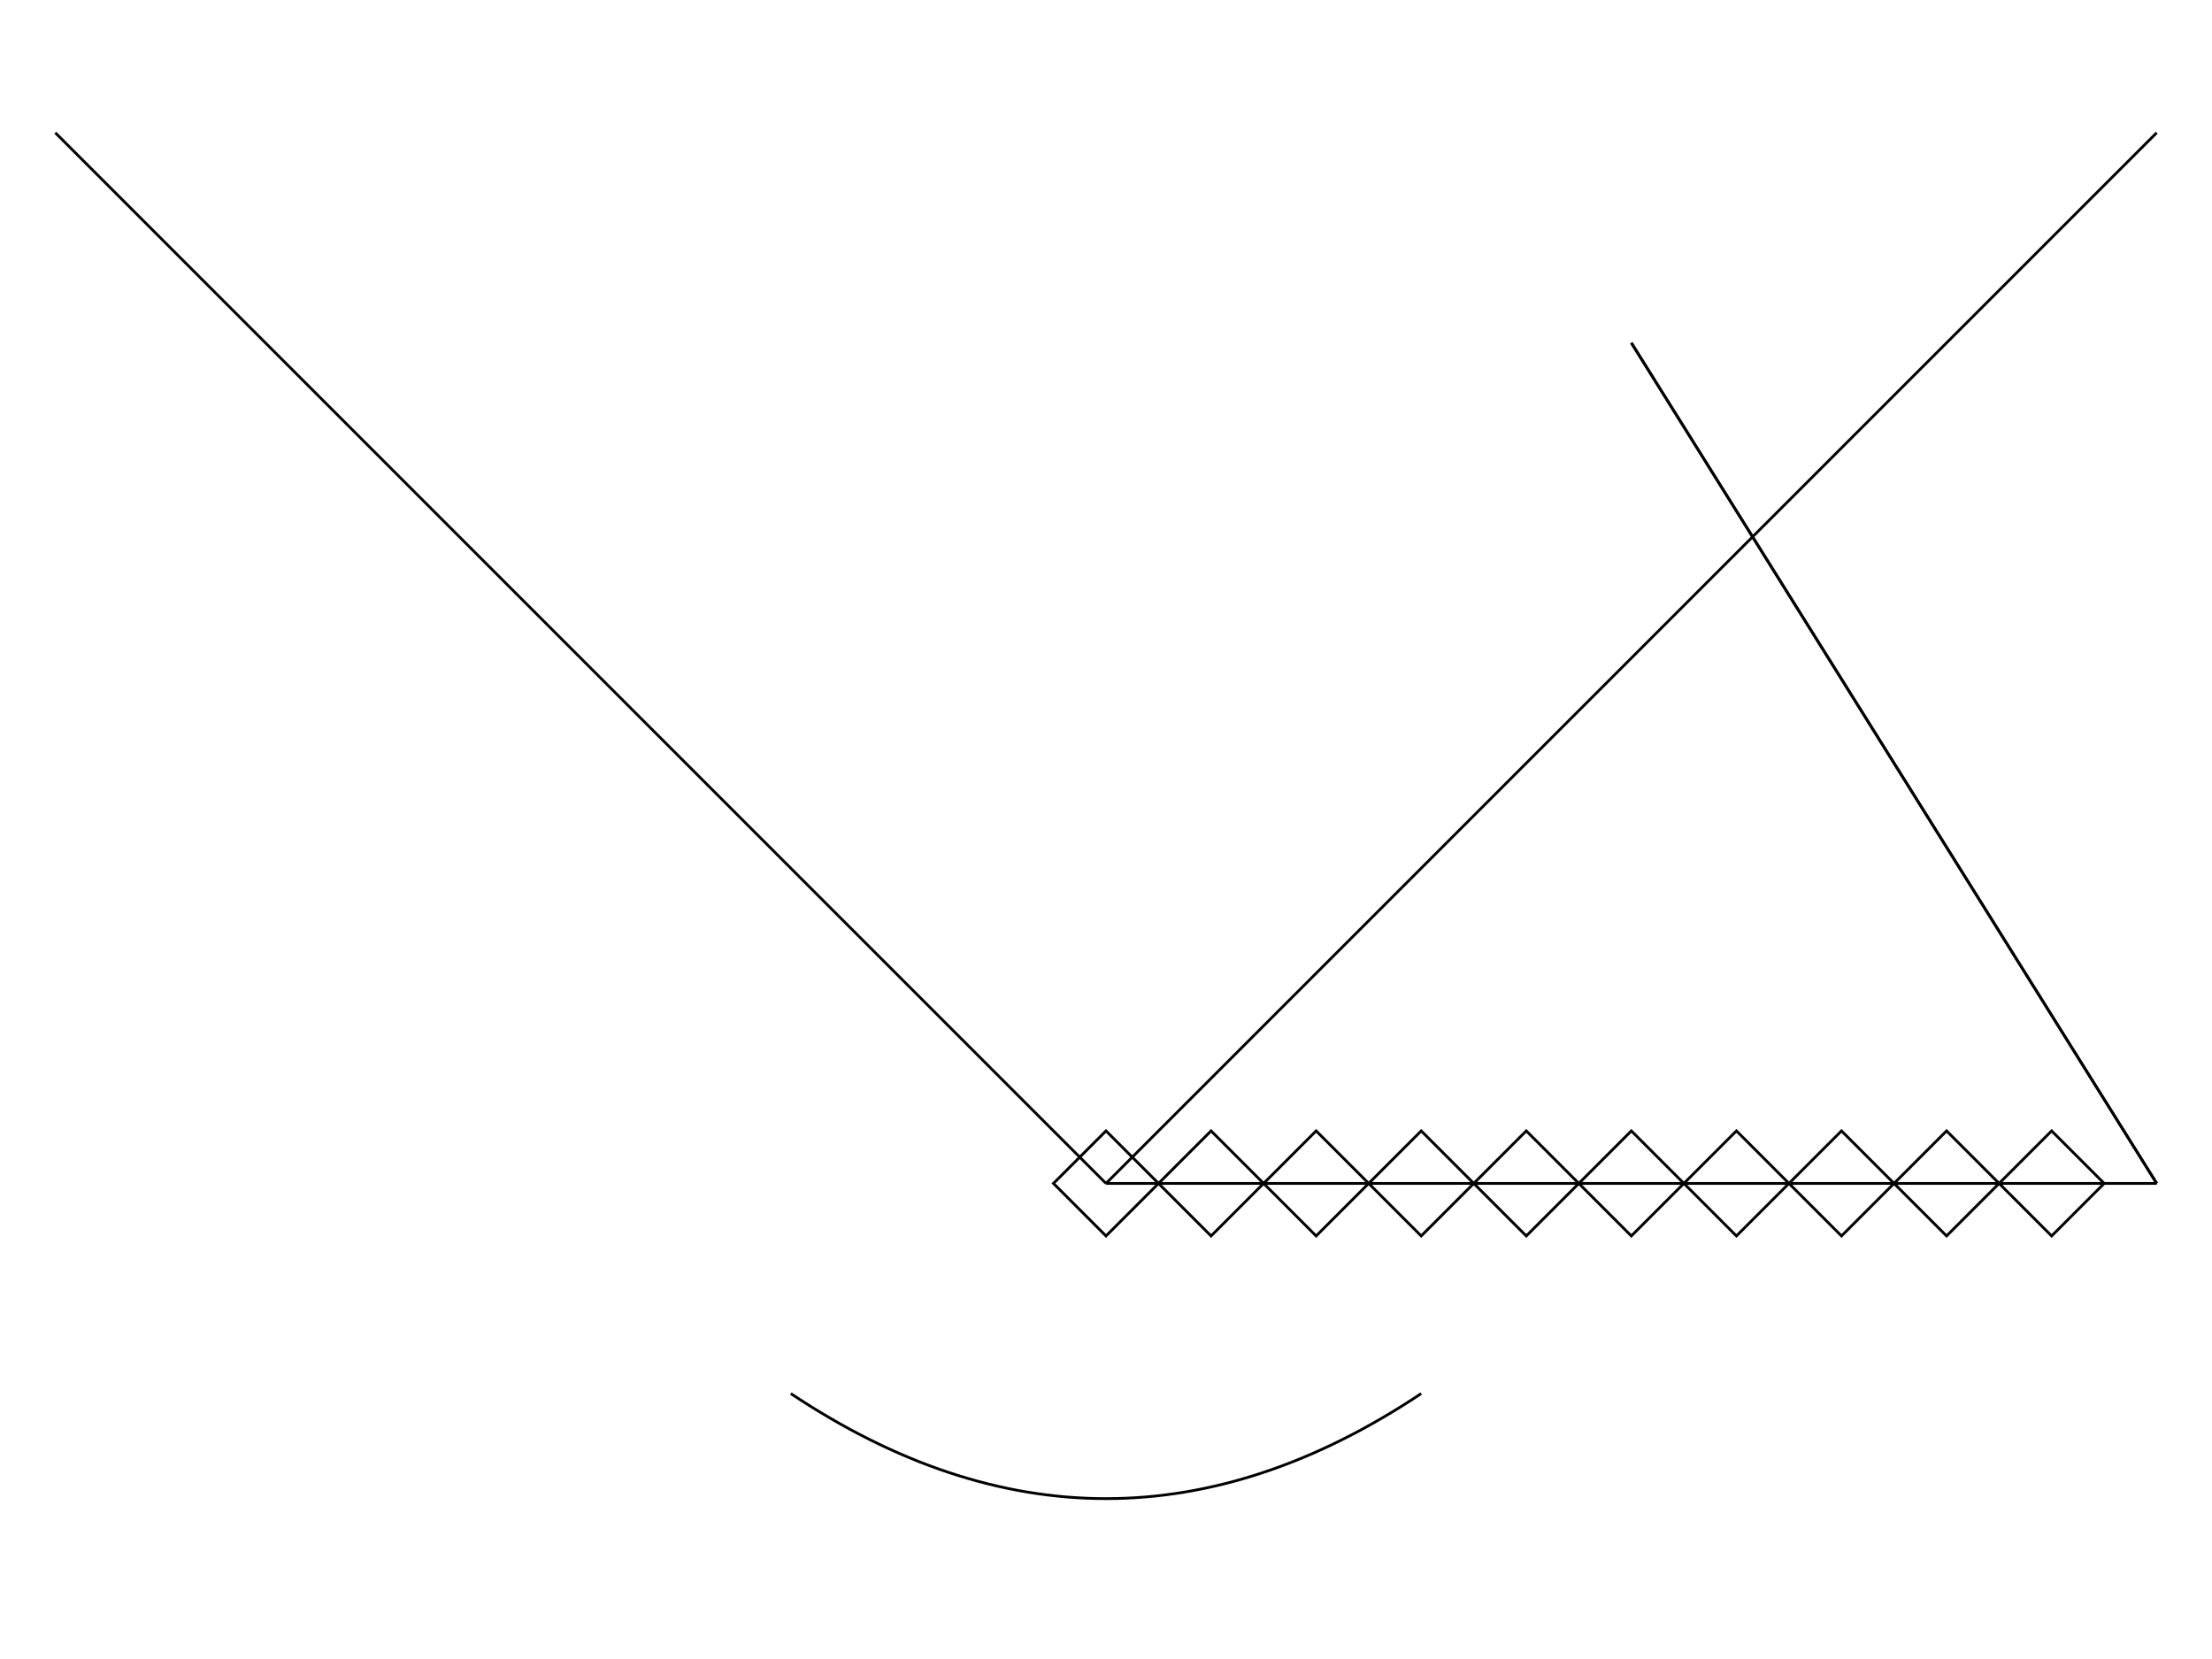
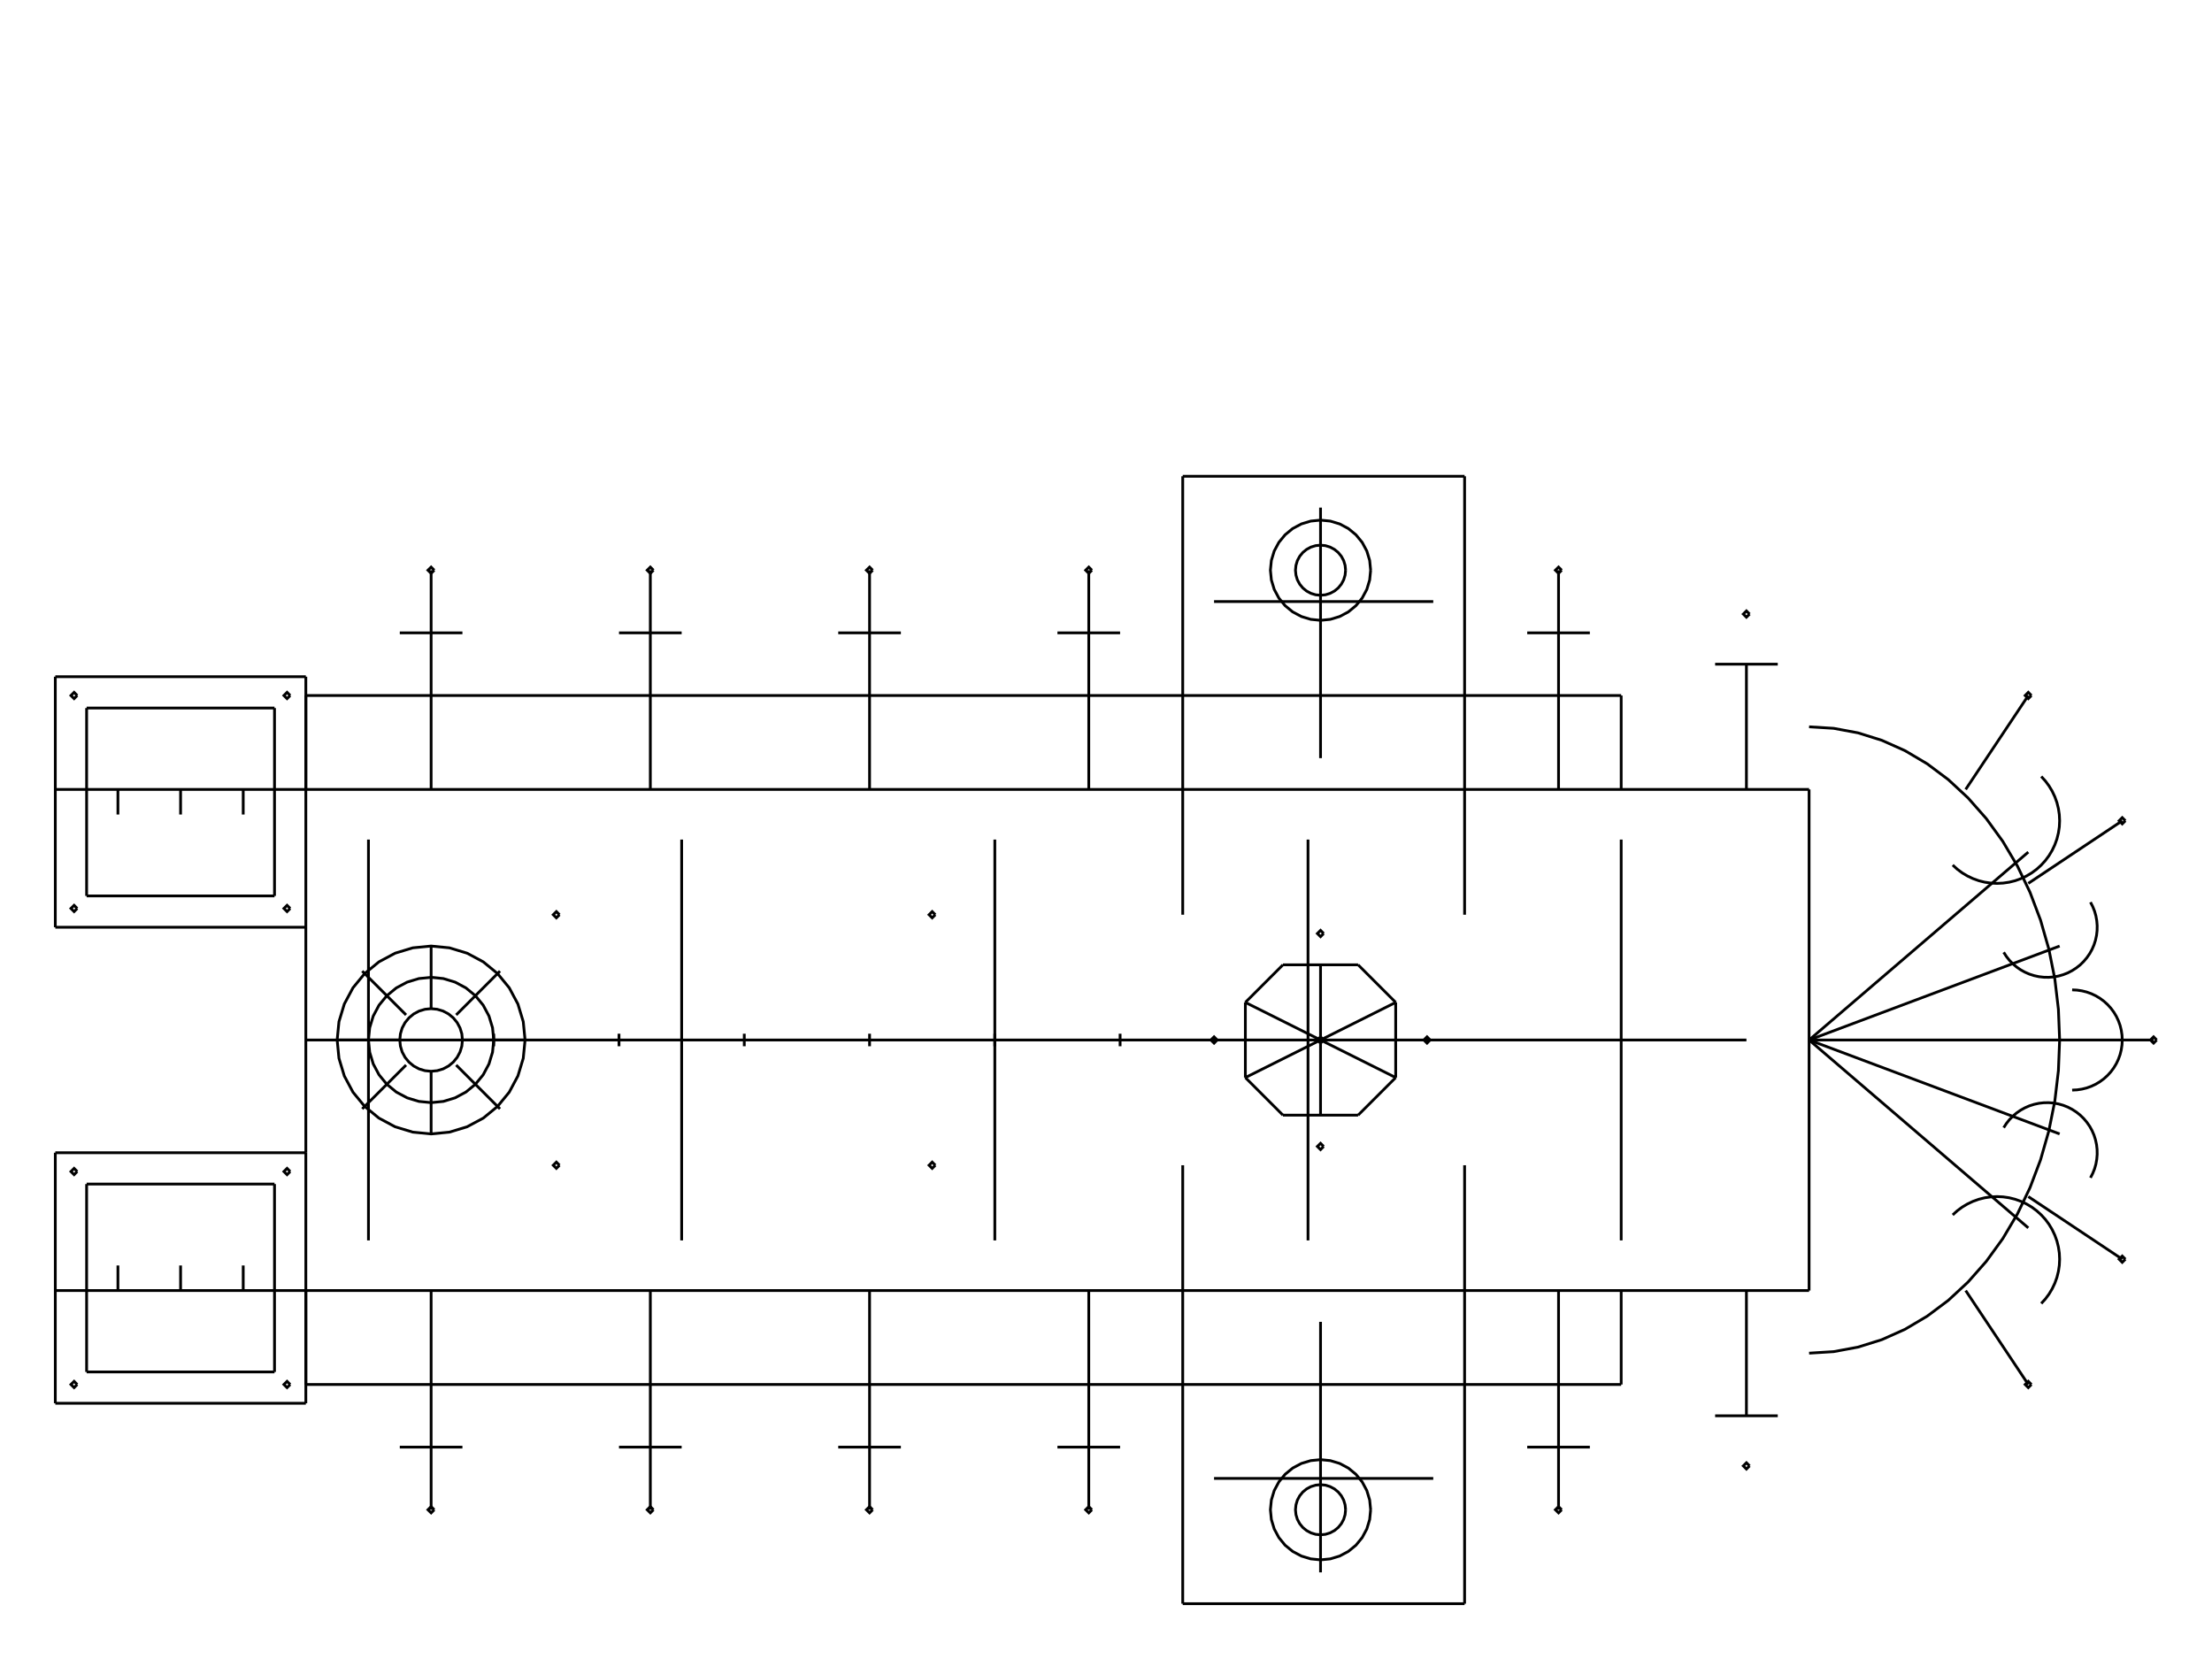
<svg xmlns="http://www.w3.org/2000/svg" width="800" height="600" viewBox="0 0 800 600">
  <rect width="100%" height="100%" fill="white" />
-   <path d="M 400.00 428.00 L 780.00 428.00" fill="none" stroke="black" stroke-width="1" />
-   <path d="M 780.00 428.00 L 590.00 124.00" fill="none" stroke="black" stroke-width="1" />
-   <path d="M 780.00 428.00 L 590.00 124.00" fill="none" stroke="black" stroke-width="1" />
-   <path d="M 286.00 504.00 Q 400.00 580.00 514.00 504.00" fill="none" stroke="black" stroke-width="1" />
-   <path d="M 400.00 428.00 L 780.00 48.00" fill="none" stroke="black" stroke-width="1" />
-   <path d="M 400.00 428.00 L 20.00 48.00" fill="none" stroke="black" stroke-width="1" />
-   <path d="M 761.00 428.00 L 761.00 428.00 L 742.00 409.00 L 723.00 428.00 L 742.00 447.00 L 761.00 428.00" fill="none" stroke="black" stroke-width="1" />
-   <path d="M 723.00 428.00 L 723.00 428.00 L 704.00 409.00 L 685.00 428.00 L 704.00 447.00 L 723.00 428.00" fill="none" stroke="black" stroke-width="1" />
-   <path d="M 685.00 428.00 L 685.00 428.00 L 666.00 409.00 L 647.00 428.00 L 666.00 447.00 L 685.00 428.00" fill="none" stroke="black" stroke-width="1" />
-   <path d="M 647.00 428.00 L 647.00 428.00 L 628.00 409.00 L 609.00 428.00 L 628.00 447.00 L 647.00 428.00" fill="none" stroke="black" stroke-width="1" />
-   <path d="M 609.00 428.00 L 609.00 428.00 L 590.00 409.00 L 571.00 428.00 L 590.00 447.00 L 609.00 428.00" fill="none" stroke="black" stroke-width="1" />
-   <path d="M 571.00 428.00 L 571.00 428.00 L 552.00 409.00 L 533.00 428.00 L 552.00 447.00 L 571.00 428.00" fill="none" stroke="black" stroke-width="1" />
-   <path d="M 533.00 428.00 L 533.00 428.00 L 514.00 409.00 L 495.00 428.00 L 514.00 447.00 L 533.00 428.00" fill="none" stroke="black" stroke-width="1" />
-   <path d="M 495.00 428.00 L 495.00 428.00 L 476.00 409.00 L 457.00 428.00 L 476.00 447.00 L 495.00 428.00" fill="none" stroke="black" stroke-width="1" />
-   <path d="M 457.00 428.00 L 457.00 428.00 L 438.00 409.00 L 419.00 428.00 L 438.00 447.00 L 457.00 428.00" fill="none" stroke="black" stroke-width="1" />
-   <path d="M 419.00 428.00 L 419.00 428.00 L 400.00 409.00 L 381.00 428.00 L 400.00 447.00 L 419.00 428.00" fill="none" stroke="black" stroke-width="1" />
+   <path d="M 20.00 466.74 L 654.28 466.74" fill="none" stroke="black" stroke-width="1" />
+   <path d="M 20.00 285.51 L 654.28 285.51" fill="none" stroke="black" stroke-width="1" />
+   <path d="M 654.28 466.74 L 654.28 285.51" fill="none" stroke="black" stroke-width="1" />
+   <path d="M 110.61 376.13 L 631.62 376.13" fill="none" stroke="black" stroke-width="1" />
+   <path d="M 133.26 448.61 L 133.26 376.13" fill="none" stroke="black" stroke-width="1" />
+   <path d="M 246.53 448.61 L 246.53 376.13" fill="none" stroke="black" stroke-width="1" />
+   <path d="M 359.79 448.61 L 359.79 376.13" fill="none" stroke="black" stroke-width="1" />
+   <path d="M 473.06 448.61 L 473.06 376.13" fill="none" stroke="black" stroke-width="1" />
+   <path d="M 586.32 448.61 L 586.32 376.13" fill="none" stroke="black" stroke-width="1" />
+   <path d="M 133.26 303.64 L 133.26 376.13" fill="none" stroke="black" stroke-width="1" />
+   <path d="M 246.53 303.64 L 246.53 376.13" fill="none" stroke="black" stroke-width="1" />
+   <path d="M 359.79 303.64 L 359.79 376.13" fill="none" stroke="black" stroke-width="1" />
+   <path d="M 473.06 303.64 L 473.06 376.13" fill="none" stroke="black" stroke-width="1" />
+   <path d="M 586.32 303.64 L 586.32 376.13" fill="none" stroke="black" stroke-width="1" />
+   <path d="M 20.00 507.51 L 20.00 416.90" fill="none" stroke="black" stroke-width="1" />
+   <path d="M 20.00 507.51 L 110.61 507.51" fill="none" stroke="black" stroke-width="1" />
+   <path d="M 20.00 416.90 L 110.61 416.90" fill="none" stroke="black" stroke-width="1" />
+   <path d="M 110.61 507.51 L 110.61 416.90" fill="none" stroke="black" stroke-width="1" />
+   <path d="M 31.33 496.18 L 99.28 496.18" fill="none" stroke="black" stroke-width="1" />
+   <path d="M 31.33 428.23 L 99.28 428.23" fill="none" stroke="black" stroke-width="1" />
+   <path d="M 31.33 496.18 L 31.33 428.23" fill="none" stroke="black" stroke-width="1" />
+   <path d="M 99.28 496.18 L 99.28 428.23" fill="none" stroke="black" stroke-width="1" />
+   <path d="M 27.93 500.72 L 27.93 500.72 L 26.80 499.58 L 25.66 500.72 L 26.80 501.85 L 27.93 500.72" fill="none" stroke="black" stroke-width="1" />
+   <path d="M 104.95 500.72 L 104.95 500.72 L 103.82 499.58 L 102.68 500.72 L 103.82 501.85 L 104.95 500.72" fill="none" stroke="black" stroke-width="1" />
+   <path d="M 27.93 423.70 L 27.93 423.70 L 26.80 422.56 L 25.66 423.70 L 26.80 424.83 L 27.93 423.70" fill="none" stroke="black" stroke-width="1" />
+   <path d="M 104.95 423.70 L 104.95 423.70 L 103.82 422.56 L 102.68 423.70 L 103.82 424.83 L 104.95 423.70" fill="none" stroke="black" stroke-width="1" />
+   <path d="M 20.00 335.35 L 20.00 244.74" fill="none" stroke="black" stroke-width="1" />
+   <path d="M 20.00 335.35 L 110.61 335.35" fill="none" stroke="black" stroke-width="1" />
+   <path d="M 20.00 244.74 L 110.61 244.74" fill="none" stroke="black" stroke-width="1" />
+   <path d="M 110.61 335.35 L 110.61 244.74" fill="none" stroke="black" stroke-width="1" />
+   <path d="M 31.33 324.02 L 99.28 324.02" fill="none" stroke="black" stroke-width="1" />
+   <path d="M 31.33 256.07 L 99.28 256.07" fill="none" stroke="black" stroke-width="1" />
+   <path d="M 31.33 324.02 L 31.33 256.07" fill="none" stroke="black" stroke-width="1" />
+   <path d="M 99.28 324.02 L 99.28 256.07" fill="none" stroke="black" stroke-width="1" />
+   <path d="M 27.93 328.55 L 27.93 328.55 L 26.80 327.42 L 25.66 328.55 L 26.80 329.69 L 27.93 328.55" fill="none" stroke="black" stroke-width="1" />
+   <path d="M 104.95 328.55 L 104.95 328.55 L 103.82 327.42 L 102.68 328.55 L 103.82 329.69 L 104.95 328.55" fill="none" stroke="black" stroke-width="1" />
+   <path d="M 27.93 251.54 L 27.93 251.54 L 26.80 250.40 L 25.66 251.54 L 26.80 252.67 L 27.93 251.54" fill="none" stroke="black" stroke-width="1" />
+   <path d="M 104.95 251.54 L 104.95 251.54 L 103.82 250.40 L 102.68 251.54 L 103.82 252.67 L 104.95 251.54" fill="none" stroke="black" stroke-width="1" />
+   <path d="M 110.61 416.90 L 110.61 335.35" fill="none" stroke="black" stroke-width="1" />
+   <path d="M 427.75 466.74 L 427.75 580.00" fill="none" stroke="black" stroke-width="1" />
+   <path d="M 529.69 466.74 L 529.69 580.00" fill="none" stroke="black" stroke-width="1" />
+   <path d="M 427.75 580.00 L 529.69 580.00" fill="none" stroke="black" stroke-width="1" />
+   <path d="M 477.59 478.06 L 477.59 568.67" fill="none" stroke="black" stroke-width="1" />
+   <path d="M 495.71 546.02 L 495.36 542.49 L 494.33 539.09 L 492.65 535.95 L 490.40 533.21 L 487.65 530.95 L 484.52 529.28 L 481.12 528.25 L 477.59 527.90 L 474.05 528.25 L 470.65 529.28 L 467.52 530.95 L 464.77 533.21 L 462.52 535.95 L 460.84 539.09 L 459.81 542.49 L 459.46 546.02 L 459.81 549.56 L 460.84 552.96 L 462.52 556.09 L 464.77 558.84 L 467.52 561.09 L 470.65 562.76 L 474.05 563.79 L 477.59 564.14 L 481.12 563.79 L 484.52 562.76 L 487.65 561.09 L 490.40 558.84 L 492.65 556.09 L 494.33 552.96 L 495.36 549.56 L 495.71 546.02" fill="none" stroke="black" stroke-width="1" />
+   <path d="M 486.65 546.02 L 486.47 544.25 L 485.96 542.55 L 485.12 540.99 L 483.99 539.61 L 482.62 538.49 L 481.05 537.65 L 479.35 537.13 L 477.59 536.96 L 475.82 537.13 L 474.12 537.65 L 472.55 538.49 L 471.18 539.61 L 470.05 540.99 L 469.21 542.55 L 468.70 544.25 L 468.52 546.02 L 468.70 547.79 L 469.21 549.49 L 470.05 551.05 L 471.18 552.43 L 472.55 553.55 L 474.12 554.39 L 475.82 554.91 L 477.59 555.08 L 479.35 554.91 L 481.05 554.39 L 482.62 553.55 L 483.99 552.43 L 485.12 551.05 L 485.96 549.49 L 486.47 547.79 L 486.65 546.02" fill="none" stroke="black" stroke-width="1" />
+   <path d="M 427.75 285.51 L 427.75 172.25" fill="none" stroke="black" stroke-width="1" />
+   <path d="M 529.69 285.51 L 529.69 172.25" fill="none" stroke="black" stroke-width="1" />
+   <path d="M 427.75 172.25 L 529.69 172.25" fill="none" stroke="black" stroke-width="1" />
+   <path d="M 477.59 274.19 L 477.59 183.58" fill="none" stroke="black" stroke-width="1" />
+   <path d="M 495.71 206.23 L 495.36 202.69 L 494.33 199.29 L 492.65 196.16 L 490.40 193.42 L 487.65 191.16 L 484.52 189.49 L 481.12 188.46 L 477.59 188.11 L 474.05 188.46 L 470.65 189.49 L 467.52 191.16 L 464.77 193.42 L 462.52 196.16 L 460.84 199.29 L 459.81 202.69 L 459.46 206.23 L 459.81 209.76 L 460.84 213.16 L 462.52 216.30 L 464.77 219.04 L 467.52 221.30 L 470.65 222.97 L 474.05 224.00 L 477.59 224.35 L 481.12 224.00 L 484.52 222.97 L 487.65 221.30 L 490.40 219.04 L 492.65 216.30 L 494.33 213.16 L 495.36 209.76 L 495.71 206.23" fill="none" stroke="black" stroke-width="1" />
+   <path d="M 486.65 206.23 L 486.47 204.46 L 485.96 202.76 L 485.12 201.20 L 483.99 199.82 L 482.62 198.70 L 481.05 197.86 L 479.35 197.34 L 477.59 197.17 L 475.82 197.34 L 474.12 197.86 L 472.55 198.70 L 471.18 199.82 L 470.05 201.20 L 469.21 202.76 L 468.70 204.46 L 468.52 206.23 L 468.70 208.00 L 469.21 209.70 L 470.05 211.26 L 471.18 212.64 L 472.55 213.76 L 474.12 214.60 L 475.82 215.12 L 477.59 215.29 L 479.35 215.12 L 481.05 214.60 L 482.62 213.76 L 483.99 212.64 L 485.12 211.26 L 485.96 209.70 L 486.47 208.00 L 486.65 206.23" fill="none" stroke="black" stroke-width="1" />
+   <path d="M 450.40 389.72 L 463.99 403.31" fill="none" stroke="black" stroke-width="1" />
+   <path d="M 463.99 403.31 L 491.18 403.31" fill="none" stroke="black" stroke-width="1" />
+   <path d="M 491.18 403.31 L 504.77 389.72" fill="none" stroke="black" stroke-width="1" />
+   <path d="M 504.77 389.72 L 504.77 362.53" fill="none" stroke="black" stroke-width="1" />
+   <path d="M 504.77 362.53 L 491.18 348.94" fill="none" stroke="black" stroke-width="1" />
+   <path d="M 491.18 348.94 L 463.99 348.94" fill="none" stroke="black" stroke-width="1" />
+   <path d="M 463.99 348.94 L 450.40 362.53" fill="none" stroke="black" stroke-width="1" />
+   <path d="M 450.40 362.53 L 450.40 389.72" fill="none" stroke="black" stroke-width="1" />
+   <path d="M 478.72 376.13 L 478.72 376.13 L 477.59 374.99 L 476.45 376.13 L 477.59 377.26 L 478.72 376.13" fill="none" stroke="black" stroke-width="1" />
+   <path d="M 477.59 376.13 L 450.40 389.72" fill="none" stroke="black" stroke-width="1" />
+   <path d="M 477.59 376.13 L 477.59 403.31" fill="none" stroke="black" stroke-width="1" />
+   <path d="M 477.59 376.13 L 504.77 389.72" fill="none" stroke="black" stroke-width="1" />
+   <path d="M 477.59 376.13 L 504.77 362.53" fill="none" stroke="black" stroke-width="1" />
+   <path d="M 477.59 376.13 L 477.59 348.94" fill="none" stroke="black" stroke-width="1" />
+   <path d="M 477.59 376.13 L 450.40 362.53" fill="none" stroke="black" stroke-width="1" />
+   <path d="M 440.21 376.13 L 440.21 376.13 L 439.08 374.99 L 437.94 376.13 L 439.08 377.26 L 440.21 376.13" fill="none" stroke="black" stroke-width="1" />
+   <path d="M 517.23 376.13 L 517.23 376.13 L 516.10 374.99 L 514.96 376.13 L 516.10 377.26 L 517.23 376.13" fill="none" stroke="black" stroke-width="1" />
+   <path d="M 478.72 414.63 L 478.72 414.63 L 477.59 413.50 L 476.45 414.63 L 477.59 415.77 L 478.72 414.63" fill="none" stroke="black" stroke-width="1" />
+   <path d="M 478.72 337.62 L 478.72 337.62 L 477.59 336.48 L 476.45 337.62 L 477.59 338.75 L 478.72 337.62" fill="none" stroke="black" stroke-width="1" />
+   <path d="M 654.28 489.39 L 663.16 488.84 L 671.95 487.21 L 680.58 484.51 L 688.95 480.77 L 696.99 476.01 L 704.62 470.30 L 711.76 463.68 L 718.35 456.21 L 724.32 447.98 L 729.62 439.05 L 734.19 429.52 L 737.99 419.47 L 740.99 409.00 L 743.15 398.22 L 744.45 387.23 L 744.89 376.13 L 744.45 365.02 L 743.15 354.03 L 740.99 343.25 L 737.99 332.78 L 734.19 322.73 L 729.62 313.20 L 724.32 304.27 L 718.35 296.04 L 711.76 288.57 L 704.62 281.95 L 696.99 276.24 L 688.95 271.48 L 680.58 267.74 L 671.95 265.04 L 663.16 263.41 L 654.28 262.86" fill="none" stroke="black" stroke-width="1" />
+   <path d="M 654.28 376.13 L 733.56 444.08" fill="none" stroke="black" stroke-width="1" />
+   <path d="M 654.28 376.13 L 744.89 410.10" fill="none" stroke="black" stroke-width="1" />
+   <path d="M 654.28 376.13 L 744.89 376.13" fill="none" stroke="black" stroke-width="1" />
+   <path d="M 654.28 376.13 L 744.89 342.15" fill="none" stroke="black" stroke-width="1" />
+   <path d="M 654.28 376.13 L 733.56 308.17" fill="none" stroke="black" stroke-width="1" />
+   <path d="M 738.25 471.43 L 739.75 469.78 L 741.07 468.00 L 742.21 466.09 L 743.16 464.08 L 743.91 461.99 L 744.45 459.83 L 744.78 457.63 L 744.89 455.41 L 744.78 453.19 L 744.45 450.99 L 743.91 448.83 L 743.16 446.74 L 742.21 444.73 L 741.07 442.82 L 739.75 441.04 L 738.25 439.39 L 736.61 437.90 L 734.82 436.57 L 732.91 435.43 L 730.90 434.48 L 728.81 433.73 L 726.65 433.19 L 724.46 432.87 L 722.24 432.76 L 720.02 432.87 L 717.82 433.19 L 715.66 433.73 L 713.57 434.48 L 711.56 435.43 L 709.65 436.57 L 707.86 437.90 L 706.22 439.39" fill="none" stroke="black" stroke-width="1" />
+   <path d="M 756.05 425.96 L 756.86 424.38 L 757.52 422.73 L 758.01 421.02 L 758.32 419.27 L 758.47 417.49 L 758.44 415.71 L 758.24 413.95 L 757.86 412.21 L 757.32 410.52 L 756.61 408.88 L 755.75 407.33 L 754.73 405.87 L 753.58 404.51 L 752.31 403.28 L 750.91 402.17 L 749.42 401.21 L 747.84 400.39 L 746.18 399.74 L 744.47 399.25 L 742.72 398.93 L 740.95 398.79 L 739.17 398.82 L 737.41 399.02 L 735.67 399.40 L 733.97 399.94 L 732.34 400.65 L 730.79 401.51 L 729.33 402.52 L 727.97 403.67 L 726.73 404.95 L 725.63 406.34 L 724.66 407.84" fill="none" stroke="black" stroke-width="1" />
+   <path d="M 749.42 394.25 L 751.20 394.16 L 752.95 393.90 L 754.68 393.47 L 756.35 392.87 L 757.96 392.11 L 759.49 391.19 L 760.92 390.13 L 762.23 388.94 L 763.43 387.62 L 764.49 386.19 L 765.40 384.67 L 766.16 383.06 L 766.76 381.39 L 767.19 379.66 L 767.45 377.90 L 767.54 376.13 L 767.45 374.35 L 767.19 372.59 L 766.76 370.86 L 766.16 369.19 L 765.40 367.58 L 764.49 366.06 L 763.43 364.63 L 762.23 363.31 L 760.92 362.12 L 759.49 361.06 L 757.96 360.14 L 756.35 359.38 L 754.68 358.78 L 752.95 358.35 L 751.20 358.09 L 749.42 358.00" fill="none" stroke="black" stroke-width="1" />
+   <path d="M 724.66 344.41 L 725.63 345.91 L 726.73 347.30 L 727.97 348.58 L 729.33 349.73 L 730.79 350.74 L 732.34 351.60 L 733.97 352.31 L 735.67 352.85 L 737.41 353.23 L 739.17 353.43 L 740.95 353.46 L 742.72 353.32 L 744.47 353.00 L 746.18 352.51 L 747.84 351.86 L 749.42 351.04 L 750.91 350.08 L 752.31 348.98 L 753.58 347.74 L 754.73 346.38 L 755.75 344.92 L 756.61 343.37 L 757.32 341.73 L 757.86 340.04 L 758.24 338.30 L 758.44 336.54 L 758.47 334.76 L 758.32 332.98 L 758.01 331.24 L 757.52 329.53 L 756.86 327.87 L 756.05 326.29" fill="none" stroke="black" stroke-width="1" />
+   <path d="M 706.22 312.86 L 707.86 314.35 L 709.65 315.68 L 711.56 316.82 L 713.57 317.77 L 715.66 318.52 L 717.82 319.06 L 720.02 319.38 L 722.24 319.49 L 724.46 319.38 L 726.65 319.06 L 728.81 318.52 L 730.90 317.77 L 732.91 316.82 L 734.82 315.68 L 736.61 314.35 L 738.25 312.86 L 739.75 311.21 L 741.07 309.43 L 742.21 307.52 L 743.16 305.51 L 743.91 303.42 L 744.45 301.26 L 744.78 299.06 L 744.89 296.84 L 744.78 294.62 L 744.45 292.42 L 743.91 290.26 L 743.16 288.17 L 742.21 286.16 L 741.07 284.26 L 739.75 282.47 L 738.25 280.82" fill="none" stroke="black" stroke-width="1" />
+   <path d="M 155.92 466.74 L 155.92 523.37" fill="none" stroke="black" stroke-width="1" />
+   <path d="M 144.59 523.37 L 167.24 523.37" fill="none" stroke="black" stroke-width="1" />
+   <path d="M 155.92 523.37 L 155.92 546.02" fill="none" stroke="black" stroke-width="1" />
+   <path d="M 157.05 546.02 L 157.05 546.02 L 155.92 544.89 L 154.78 546.02 L 155.92 547.15 L 157.05 546.02" fill="none" stroke="black" stroke-width="1" />
+   <path d="M 235.20 466.74 L 235.20 523.37" fill="none" stroke="black" stroke-width="1" />
+   <path d="M 223.87 523.37 L 246.53 523.37" fill="none" stroke="black" stroke-width="1" />
+   <path d="M 235.20 523.37 L 235.20 546.02" fill="none" stroke="black" stroke-width="1" />
+   <path d="M 236.33 546.02 L 236.33 546.02 L 235.20 544.89 L 234.07 546.02 L 235.20 547.15 L 236.33 546.02" fill="none" stroke="black" stroke-width="1" />
+   <path d="M 314.49 466.74 L 314.49 523.37" fill="none" stroke="black" stroke-width="1" />
+   <path d="M 303.16 523.37 L 325.81 523.37" fill="none" stroke="black" stroke-width="1" />
+   <path d="M 314.49 523.37 L 314.49 546.02" fill="none" stroke="black" stroke-width="1" />
+   <path d="M 315.62 546.02 L 315.62 546.02 L 314.49 544.89 L 313.35 546.02 L 314.49 547.15 L 315.62 546.02" fill="none" stroke="black" stroke-width="1" />
+   <path d="M 393.77 466.74 L 393.77 523.37" fill="none" stroke="black" stroke-width="1" />
+   <path d="M 382.44 523.37 L 405.10 523.37" fill="none" stroke="black" stroke-width="1" />
+   <path d="M 393.77 523.37 L 393.77 546.02" fill="none" stroke="black" stroke-width="1" />
+   <path d="M 394.90 546.02 L 394.90 546.02 L 393.77 544.89 L 392.64 546.02 L 393.77 547.15 L 394.90 546.02" fill="none" stroke="black" stroke-width="1" />
+   <path d="M 563.67 466.74 L 563.67 523.37" fill="none" stroke="black" stroke-width="1" />
+   <path d="M 552.34 523.37 L 574.99 523.37" fill="none" stroke="black" stroke-width="1" />
+   <path d="M 563.67 523.37 L 563.67 546.02" fill="none" stroke="black" stroke-width="1" />
+   <path d="M 564.80 546.02 L 564.80 546.02 L 563.67 544.89 L 562.53 546.02 L 563.67 547.15 L 564.80 546.02" fill="none" stroke="black" stroke-width="1" />
+   <path d="M 631.62 466.74 L 631.62 512.04" fill="none" stroke="black" stroke-width="1" />
+   <path d="M 620.30 512.04 L 642.95 512.04" fill="none" stroke="black" stroke-width="1" />
+   <path d="M 632.76 530.16 L 632.76 530.16 L 631.62 529.03 L 630.49 530.16 L 631.62 531.30 L 632.76 530.16" fill="none" stroke="black" stroke-width="1" />
+   <path d="M 155.92 285.51 L 155.92 228.88" fill="none" stroke="black" stroke-width="1" />
+   <path d="M 144.59 228.88 L 167.24 228.88" fill="none" stroke="black" stroke-width="1" />
+   <path d="M 155.92 228.88 L 155.92 206.23" fill="none" stroke="black" stroke-width="1" />
+   <path d="M 157.05 206.23 L 157.05 206.23 L 155.92 205.10 L 154.78 206.23 L 155.92 207.36 L 157.05 206.23" fill="none" stroke="black" stroke-width="1" />
+   <path d="M 235.20 285.51 L 235.20 228.88" fill="none" stroke="black" stroke-width="1" />
+   <path d="M 223.87 228.88 L 246.53 228.88" fill="none" stroke="black" stroke-width="1" />
+   <path d="M 235.20 228.88 L 235.20 206.23" fill="none" stroke="black" stroke-width="1" />
+   <path d="M 236.33 206.23 L 236.33 206.23 L 235.20 205.10 L 234.07 206.23 L 235.20 207.36 L 236.33 206.23" fill="none" stroke="black" stroke-width="1" />
+   <path d="M 314.49 285.51 L 314.49 228.88" fill="none" stroke="black" stroke-width="1" />
+   <path d="M 303.16 228.88 L 325.81 228.88" fill="none" stroke="black" stroke-width="1" />
+   <path d="M 314.49 228.88 L 314.49 206.23" fill="none" stroke="black" stroke-width="1" />
+   <path d="M 315.62 206.23 L 315.62 206.23 L 314.49 205.10 L 313.35 206.23 L 314.49 207.36 L 315.62 206.23" fill="none" stroke="black" stroke-width="1" />
+   <path d="M 393.77 285.51 L 393.77 228.88" fill="none" stroke="black" stroke-width="1" />
+   <path d="M 382.44 228.88 L 405.10 228.88" fill="none" stroke="black" stroke-width="1" />
+   <path d="M 393.77 228.88 L 393.77 206.23" fill="none" stroke="black" stroke-width="1" />
+   <path d="M 394.90 206.23 L 394.90 206.23 L 393.77 205.10 L 392.64 206.23 L 393.77 207.36 L 394.90 206.23" fill="none" stroke="black" stroke-width="1" />
+   <path d="M 563.67 285.51 L 563.67 228.88" fill="none" stroke="black" stroke-width="1" />
+   <path d="M 552.34 228.88 L 574.99 228.88" fill="none" stroke="black" stroke-width="1" />
+   <path d="M 563.67 228.88 L 563.67 206.23" fill="none" stroke="black" stroke-width="1" />
+   <path d="M 564.80 206.23 L 564.80 206.23 L 563.67 205.10 L 562.53 206.23 L 563.67 207.36 L 564.80 206.23" fill="none" stroke="black" stroke-width="1" />
+   <path d="M 631.62 285.51 L 631.62 240.21" fill="none" stroke="black" stroke-width="1" />
+   <path d="M 620.30 240.21 L 642.95 240.21" fill="none" stroke="black" stroke-width="1" />
+   <path d="M 632.76 222.09 L 632.76 222.09 L 631.62 220.95 L 630.49 222.09 L 631.62 223.22 L 632.76 222.09" fill="none" stroke="black" stroke-width="1" />
+   <path d="M 710.91 466.74 L 733.56 500.72" fill="none" stroke="black" stroke-width="1" />
+   <path d="M 734.69 500.72 L 734.69 500.72 L 733.56 499.58 L 732.43 500.72 L 733.56 501.85 L 734.69 500.72" fill="none" stroke="black" stroke-width="1" />
+   <path d="M 733.56 432.76 L 767.54 455.41" fill="none" stroke="black" stroke-width="1" />
+   <path d="M 768.67 455.41 L 768.67 455.41 L 767.54 454.28 L 766.41 455.41 L 767.54 456.54 L 768.67 455.41" fill="none" stroke="black" stroke-width="1" />
+   <path d="M 744.89 376.13 L 778.87 376.13" fill="none" stroke="black" stroke-width="1" />
+   <path d="M 780.00 376.13 L 780.00 376.13 L 778.87 374.99 L 777.73 376.13 L 778.87 377.26 L 780.00 376.13" fill="none" stroke="black" stroke-width="1" />
+   <path d="M 733.56 319.49 L 767.54 296.84" fill="none" stroke="black" stroke-width="1" />
+   <path d="M 768.67 296.84 L 768.67 296.84 L 767.54 295.71 L 766.41 296.84 L 767.54 297.97 L 768.67 296.84" fill="none" stroke="black" stroke-width="1" />
+   <path d="M 710.91 285.51 L 733.56 251.54" fill="none" stroke="black" stroke-width="1" />
+   <path d="M 734.69 251.54 L 734.69 251.54 L 733.56 250.40 L 732.43 251.54 L 733.56 252.67 L 734.69 251.54" fill="none" stroke="black" stroke-width="1" />
+   <path d="M 110.61 500.72 L 586.32 500.72" fill="none" stroke="black" stroke-width="1" />
+   <path d="M 110.61 466.74 L 110.61 500.72" fill="none" stroke="black" stroke-width="1" />
+   <path d="M 586.32 466.74 L 586.32 500.72" fill="none" stroke="black" stroke-width="1" />
+   <path d="M 110.61 251.54 L 586.32 251.54" fill="none" stroke="black" stroke-width="1" />
+   <path d="M 110.61 285.51 L 110.61 251.54" fill="none" stroke="black" stroke-width="1" />
+   <path d="M 586.32 285.51 L 586.32 251.54" fill="none" stroke="black" stroke-width="1" />
+   <path d="M 189.90 376.13 L 189.24 369.50 L 187.31 363.12 L 184.17 357.25 L 179.94 352.10 L 174.79 347.87 L 168.92 344.73 L 162.55 342.80 L 155.92 342.15 L 149.29 342.80 L 142.91 344.73 L 137.04 347.87 L 131.89 352.10 L 127.66 357.25 L 124.52 363.12 L 122.59 369.50 L 121.94 376.13 L 122.59 382.75 L 124.52 389.13 L 127.66 395.00 L 131.89 400.15 L 137.04 404.38 L 142.91 407.52 L 149.29 409.45 L 155.92 410.10 L 162.55 409.45 L 168.92 407.52 L 174.79 404.38 L 179.94 400.15 L 184.17 395.00 L 187.31 389.13 L 189.24 382.75 L 189.90 376.13" fill="none" stroke="black" stroke-width="1" />
+   <path d="M 178.57 376.13 L 178.13 371.71 L 176.84 367.46 L 174.75 363.54 L 171.93 360.11 L 168.50 357.29 L 164.59 355.20 L 160.34 353.91 L 155.92 353.47 L 151.50 353.91 L 147.25 355.20 L 143.33 357.29 L 139.90 360.11 L 137.08 363.54 L 134.99 367.46 L 133.70 371.71 L 133.26 376.13 L 133.70 380.54 L 134.99 384.79 L 137.08 388.71 L 139.90 392.14 L 143.33 394.96 L 147.25 397.05 L 151.50 398.34 L 155.92 398.78 L 160.34 398.34 L 164.59 397.05 L 168.50 394.96 L 171.93 392.14 L 174.75 388.71 L 176.84 384.79 L 178.13 380.54 L 178.57 376.13" fill="none" stroke="black" stroke-width="1" />
+   <path d="M 167.24 376.13 L 167.03 373.92 L 166.38 371.79 L 165.33 369.83 L 163.93 368.12 L 162.21 366.71 L 160.25 365.66 L 158.13 365.02 L 155.92 364.80 L 153.71 365.02 L 151.58 365.66 L 149.62 366.71 L 147.91 368.12 L 146.50 369.83 L 145.45 371.79 L 144.81 373.92 L 144.59 376.13 L 144.81 378.33 L 145.45 380.46 L 146.50 382.42 L 147.91 384.13 L 149.62 385.54 L 151.58 386.59 L 153.71 387.23 L 155.92 387.45 L 158.13 387.23 L 160.25 386.59 L 162.21 385.54 L 163.93 384.13 L 165.33 382.42 L 166.38 380.46 L 167.03 378.33 L 167.24 376.13" fill="none" stroke="black" stroke-width="1" />
+   <path d="M 155.92 387.45 L 155.92 410.10" fill="none" stroke="black" stroke-width="1" />
+   <path d="M 167.24 376.13 L 189.90 376.13" fill="none" stroke="black" stroke-width="1" />
+   <path d="M 155.92 364.80 L 155.92 342.15" fill="none" stroke="black" stroke-width="1" />
+   <path d="M 144.59 376.13 L 121.94 376.13" fill="none" stroke="black" stroke-width="1" />
+   <path d="M 164.98 385.19 L 180.83 401.04" fill="none" stroke="black" stroke-width="1" />
+   <path d="M 164.98 367.06 L 180.83 351.21" fill="none" stroke="black" stroke-width="1" />
+   <path d="M 146.86 367.06 L 131.00 351.21" fill="none" stroke="black" stroke-width="1" />
+   <path d="M 146.86 385.19 L 131.00 401.04" fill="none" stroke="black" stroke-width="1" />
+   <path d="M 178.57 378.39 L 178.57 373.86" fill="none" stroke="black" stroke-width="1" />
+   <path d="M 223.87 378.39 L 223.87 373.86" fill="none" stroke="black" stroke-width="1" />
+   <path d="M 269.18 378.39 L 269.18 373.86" fill="none" stroke="black" stroke-width="1" />
+   <path d="M 314.49 378.39 L 314.49 373.86" fill="none" stroke="black" stroke-width="1" />
+   <path d="M 359.79 378.39 L 359.79 373.86" fill="none" stroke="black" stroke-width="1" />
+   <path d="M 405.10 378.39 L 405.10 373.86" fill="none" stroke="black" stroke-width="1" />
+   <path d="M 202.35 421.43 L 202.35 421.43 L 201.22 420.30 L 200.09 421.43 L 201.22 422.56 L 202.35 421.43" fill="none" stroke="black" stroke-width="1" />
+   <path d="M 338.27 421.43 L 338.27 421.43 L 337.14 420.30 L 336.01 421.43 L 337.14 422.56 L 338.27 421.43" fill="none" stroke="black" stroke-width="1" />
+   <path d="M 202.35 330.82 L 202.35 330.82 L 201.22 329.69 L 200.09 330.82 L 201.22 331.95 L 202.35 330.82" fill="none" stroke="black" stroke-width="1" />
+   <path d="M 338.27 330.82 L 338.27 330.82 L 337.14 329.69 L 336.01 330.82 L 337.14 331.95 L 338.27 330.82" fill="none" stroke="black" stroke-width="1" />
+   <path d="M 42.65 466.74 L 42.65 457.68" fill="none" stroke="black" stroke-width="1" />
+   <path d="M 65.31 466.74 L 65.31 457.68" fill="none" stroke="black" stroke-width="1" />
+   <path d="M 87.96 466.74 L 87.96 457.68" fill="none" stroke="black" stroke-width="1" />
+   <path d="M 42.65 294.58 L 42.65 285.51" fill="none" stroke="black" stroke-width="1" />
+   <path d="M 65.31 294.58 L 65.31 285.51" fill="none" stroke="black" stroke-width="1" />
+   <path d="M 87.96 294.58 L 87.96 285.51" fill="none" stroke="black" stroke-width="1" />
+   <path d="M 439.08 534.69 L 518.36 534.69" fill="none" stroke="black" stroke-width="1" />
+   <path d="M 439.08 217.56 L 518.36 217.56" fill="none" stroke="black" stroke-width="1" />
+   <path d="M 427.75 466.74 L 427.75 421.43" fill="none" stroke="black" stroke-width="1" />
+   <path d="M 529.69 466.74 L 529.69 421.43" fill="none" stroke="black" stroke-width="1" />
+   <path d="M 427.75 330.82 L 427.75 285.51" fill="none" stroke="black" stroke-width="1" />
+   <path d="M 529.69 330.82 L 529.69 285.51" fill="none" stroke="black" stroke-width="1" />
</svg>
